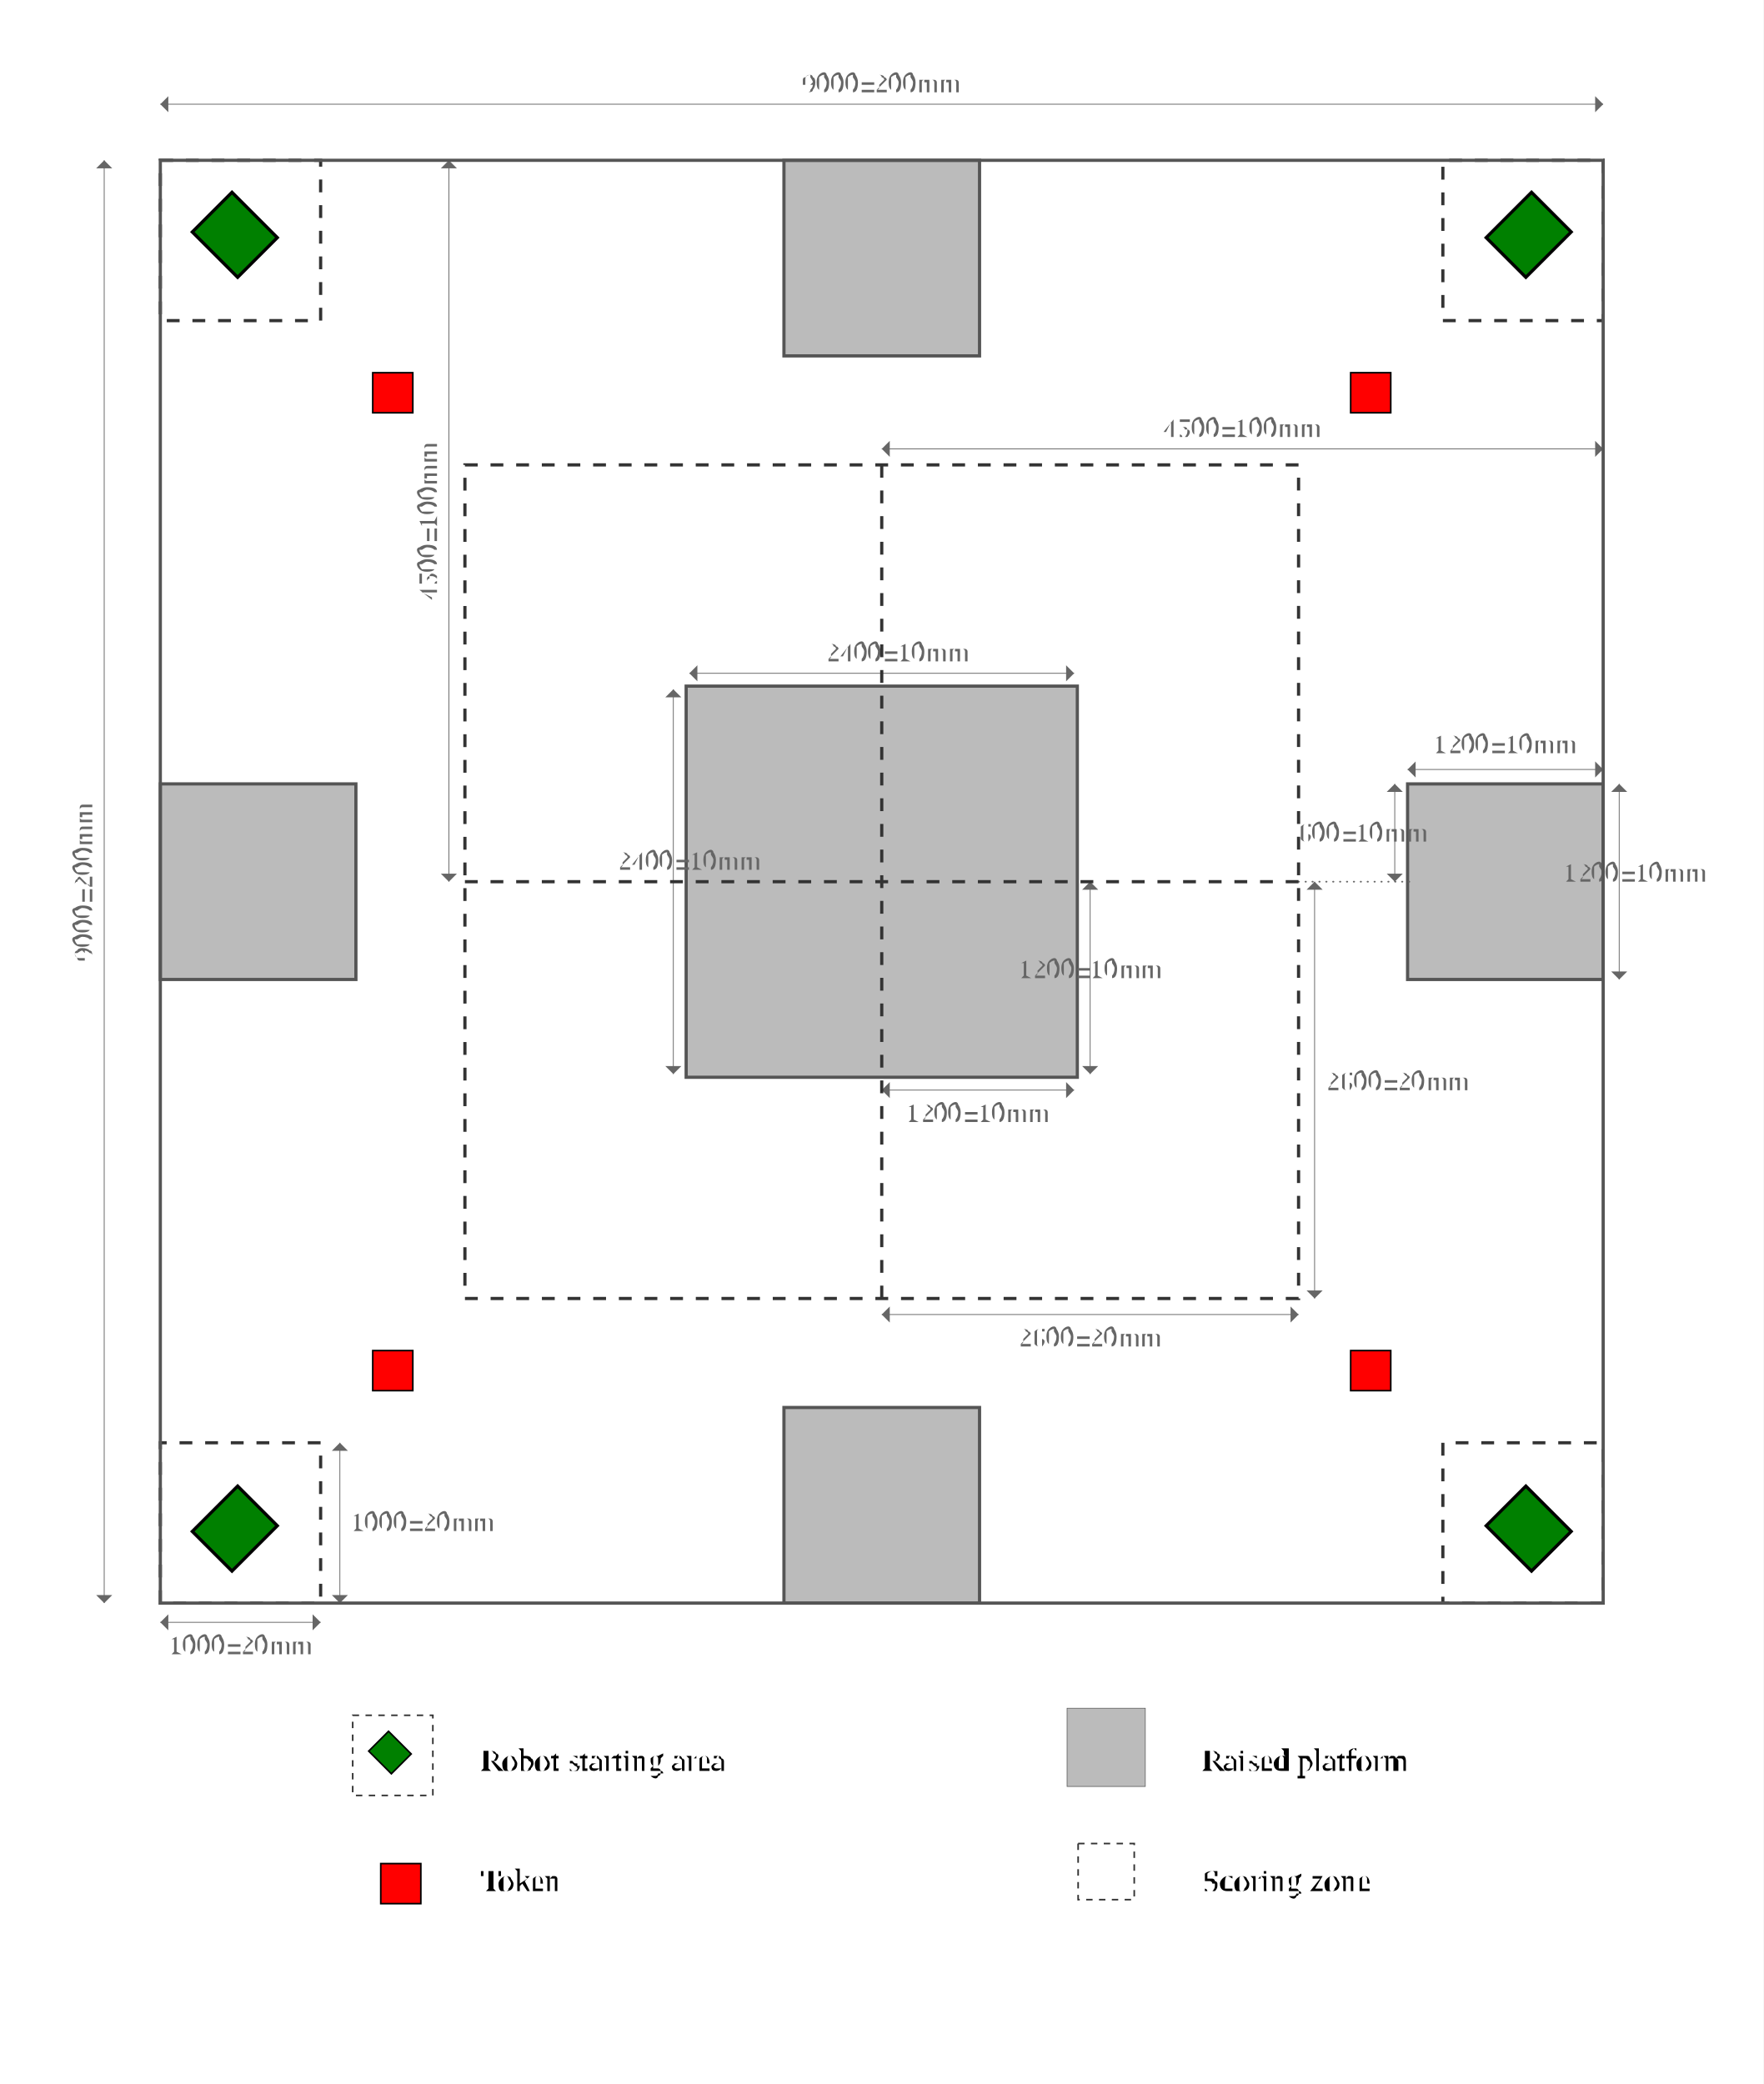
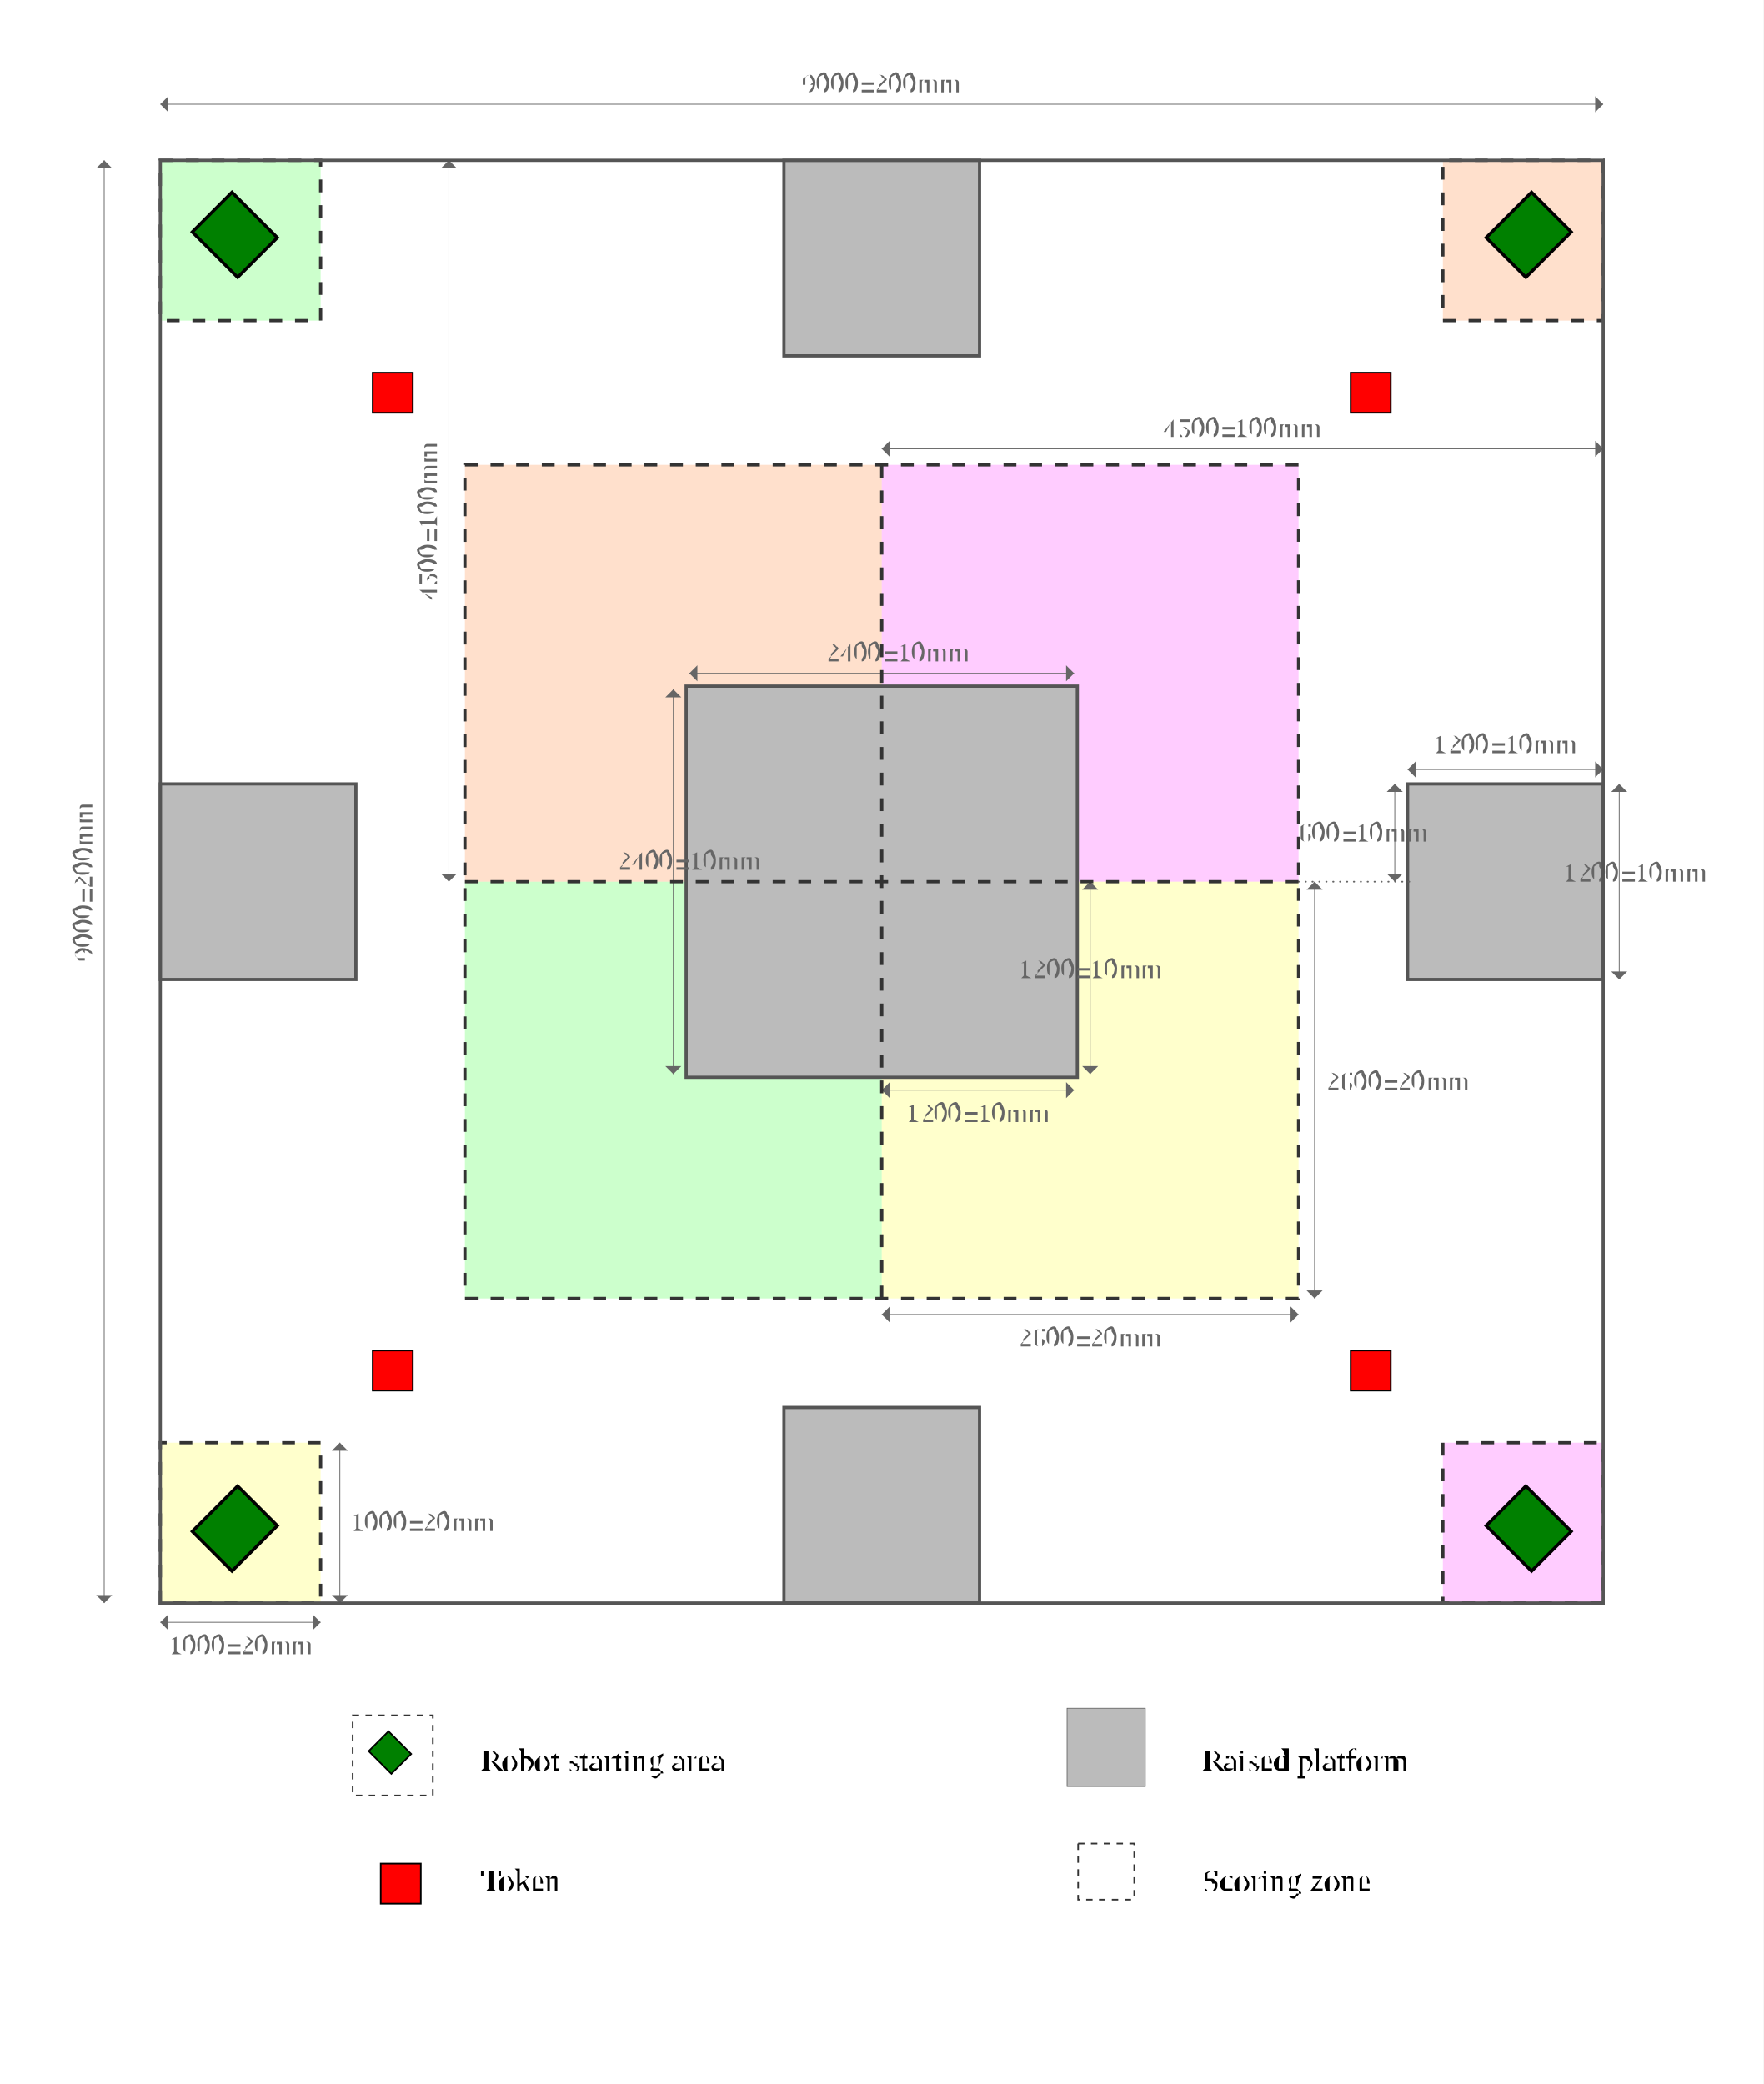
<svg xmlns="http://www.w3.org/2000/svg" xmlns:xlink="http://www.w3.org/1999/xlink" version="1.1" baseProfile="full" width="1100" height="1300">
  <style type="text/css">
    

      .arena-wall {
          fill: none;
          stroke: #555;
          stroke-width: .02;
      }

      .platform {
          fill: #bbb;
          stroke: #555;
          stroke-width: .02;
      }

      #robot {
          fill: green;
+           fill-opacity: 1;
          stroke: black;
          stroke-width: 0.02;
+       }
+ 
+       .corner {
+           fill-opacity: 0.2;
+       }
+       .corner-0 {
+           fill: #00ff00;
+       }
+       .corner-1 {
+           fill: #ff6600;
+       }
+       .corner-2 {
+           fill: #ff00ff;
+       }
+       .corner-3 {
+           fill: #ffff00;
      }

      #token {
          fill: red;
          stroke: black;
          stroke-width: 0.01;
      }

      .starting-area {
          stroke: #333;
          stroke-width: 0.02;
          /*stroke-dasharray: 0.141, 0.141;*/
          stroke-dasharray: 0.08 0.08;
          stroke-dashoffset: -50%;
-           fill: none;
      }

      .scoring-zone {
          stroke: #333;
          stroke-width: 0.02;
          stroke-dasharray: 0.08 0.08;
          stroke-dashoffset: -50%;
          fill: none;
      }

      .dimension line {
        stroke: #666;
        stroke-width: 0.005;
        marker-start: url(#dimension-arrow-head-start);
        marker-end: url(#dimension-arrow-head-end);
      }

      .dimension text {
        fill: #666;
        font-size: 0.175px;
      }
      .dimension text.above {
        text-anchor: middle;
      }
      .dimension text.left-rotated {
        text-anchor: middle;
        transform: rotate(-90deg);
      }
      .dimension text.left {
        text-anchor: end;
        dominant-baseline: middle;
      }
      .dimension text.right {
        text-anchor: start;
        dominant-baseline: middle;
      }

      .dimension-arrow-head {
        fill: #666;
      }

      .dimension-guide {
        stroke: #666;
        stroke-width: 0.01;
        stroke-dasharray: 0.003 0.04;
        stroke-linecap: round;
        fill: none;
      }

      .legend-label {
        font-size: 0.2px;
        text-anchor: start;
        dominant-baseline: middle;
      }

    
  </style>
  <defs>
    <rect width="0.35" height="0.4" x="-0.175" y="-0.25" id="robot" />
    <g id="starting-area">
+       <rect width="1" height="1" x="0" y="0" class="starting-area" />
      <g transform="translate(0.5 0.5) rotate(-45)">
        <use xlink:href="#robot" />
      </g>
-       <rect width="1" height="1" x="0" y="0" class="starting-area" />
    </g>
    <rect width="0.25" height="0.25" x="-0.125" y="-0.125" id="token" />
    <rect width="1.22" height="1.22" y="-0.61" id="side-platform" class="platform" />
+     <rect width="2.6" height="2.6" x="-2.6" y="0" id="scoring-zone-background" />
    <g id="scoring-zones">
+       <use class="corner corner-0" xlink:href="#scoring-zone-background" />
+       <use class="corner corner-1" xlink:href="#scoring-zone-background" transform="rotate(90)" />
+       <use class="corner corner-2" xlink:href="#scoring-zone-background" transform="rotate(180)" />
+       <use class="corner corner-3" xlink:href="#scoring-zone-background" transform="rotate(270)" />
      <rect width="2.44" height="2.44" x="-1.22" y="-1.22" id="platform" class="platform" />
      <g class="dimension" transform="translate(0 -1.3)">
        <line x1="-1.2" y1="0" x2="1.2" y2="0" />
        <text x="0.1" y="-0.075" class="above">2400±10mm</text>
      </g>
      <g class="dimension" transform="translate(-1.3 0)">
        <line x1="0" y1="-1.2" x2="0" y2="1.2" />
        <text x="0.1" y="-0.075" class="above">2400±10mm</text>
      </g>
      <g class="dimension" transform="translate(0 1.3)">
        <line x1="1.2" y1="0" x2="0" y2="0" />
        <text x="0.6" y="0.2" class="above">1200±10mm</text>
      </g>
      <g class="dimension" transform="translate(1.3 0)">
        <line x1="0" y1="1.2" x2="0" y2="0" />
        <text x="0" y="0.6" class="above">1200±10mm</text>
      </g>
      <rect width="5.2" height="5.2" x="-2.6" y="-2.6" class="scoring-zone" />
      <line y1="-2.6" y2="2.6" class="scoring-zone" />
      <line x1="-2.6" x2="2.6" class="scoring-zone" />
      <g class="dimension" transform="translate(0 2.7)">
        <line x1="2.6" y1="0" x2="0" y2="0" />
        <text x="1.3" y="0.2" class="above">2600±20mm</text>
      </g>
      <g class="dimension" transform="translate(2.7 0)">
        <line x1="0" y1="2.6" x2="0" y2="0" />
        <text x="0.07" y="1.3" lass="above">2600±20mm</text>
      </g>
    </g>
    <g id="dimension-arrow-head" transform="scale(0.05)">
      <path d="M0,0 L1,1 L1,-1 L0,0" class="dimension-arrow-head" />
    </g>
    <marker id="dimension-arrow-head-start" orient="auto" markerWidth="1" markerHeight="2" refX="0" refY="1" markerUnits="userSpaceOnUse">
      <use xlink:href="#dimension-arrow-head" transform="translate(0 1)" />
    </marker>
    <marker id="dimension-arrow-head-end" orient="auto" markerWidth="1" markerHeight="2" refX="1" refY="1" markerUnits="userSpaceOnUse">
      <use xlink:href="#dimension-arrow-head" transform="translate(1 1) scale(-1 1)" />
    </marker>
  </defs>
  <rect width="100%" height="100%" fill="white" />
  <g id="arena-space" transform="scale(100)">
    <g id="arena" transform="translate(1 1)">
-       <use xlink:href="#starting-area" />
-       <use xlink:href="#starting-area" transform="rotate(90 4.5 4.5)" />
-       <use xlink:href="#starting-area" transform="rotate(180 4.5 4.5)" />
-       <use xlink:href="#starting-area" transform="rotate(270 4.5 4.5)" />
+       <use class="corner corner-0" xlink:href="#starting-area" />
+       <use class="corner corner-1" xlink:href="#starting-area" transform="rotate(90 4.5 4.5)" />
+       <use class="corner corner-2" xlink:href="#starting-area" transform="rotate(180 4.5 4.5)" />
+       <use class="corner corner-3" xlink:href="#starting-area" transform="rotate(270 4.5 4.5)" />
      <g class="dimension" transform="translate(0 9.12)">
        <line x1="0" y1="0" x2="1" y2="0" />
        <text x="0.5" y="0.2" class="above">1000±20mm</text>
      </g>
      <g class="dimension" transform="translate(1.12 8)">
        <line x1="0" y1="1" x2="0" y2="0" />
        <text x="0.07" y="0.55" lass="above">1000±20mm</text>
      </g>
      <use xlink:href="#side-platform" transform="translate(0 4.5)" />
      <use xlink:href="#side-platform" transform="rotate(90 4.5 4.5) translate(0 4.5)" />
      <use xlink:href="#side-platform" transform="rotate(180 4.5 4.5) translate(0 4.5)" />
      <use xlink:href="#side-platform" transform="rotate(270 4.5 4.5) translate(0 4.5)" />
      <g class="dimension" transform="translate(9 3.8)">
        <line x1="-1.22" y1="0" x2="0" y2="0" />
        <text x="-0.61" y="-0.1" class="above">1200±10mm</text>
      </g>
      <line x1="7.1" y1="4.5" x2="7.8" y2="4.5" class="dimension-guide" />
      <g class="dimension" transform="translate(7.7 4.5)">
        <line x1="0" y1="0" x2="0" y2="-0.61" />
        <text x="-0.2" y="-0.25" class="above">600±10mm</text>
      </g>
      <g class="dimension" transform="translate(9.1 4.5)">
        <line x1="0" y1="0.61" x2="0" y2="-0.61" />
        <text x="0.1" y="0" class="above">1200±10mm</text>
      </g>
      <use xlink:href="#scoring-zones" transform="translate(4.5 4.5)" />
      <g class="dimension" transform="translate(6.75 1.8)">
        <line x1="-2.25" y1="0" x2="2.25" y2="0" />
        <text x="0" y="-0.075" class="above">4500±100mm</text>
      </g>
      <g class="dimension" transform="translate(1.8 2.25)">
        <line x1="0" y1="-2.25" x2="0" y2="2.25" />
        <text x="0" y="-0.075" class="left-rotated">4500±100mm</text>
      </g>
      <use xlink:href="#token" transform="translate(1.45 1.45)" />
      <use xlink:href="#token" transform="rotate(90 4.5 4.5) translate(1.45 1.45)" />
      <use xlink:href="#token" transform="rotate(180 4.5 4.5) translate(1.45 1.45)" />
      <use xlink:href="#token" transform="rotate(270 4.5 4.5) translate(1.45 1.45)" />
      <rect width="9" height="9" x="0" y="0" class="arena-wall" />
      <g class="dimension" transform="translate(4.5 -0.35)">
        <line x1="-4.5" y1="0" x2="4.5" y2="0" />
        <text x="0" y="-0.075" class="above">9000±200mm</text>
      </g>
      <g class="dimension" transform="translate(-0.35 4.5)">
        <line x1="0" y1="-4.5" x2="0" y2="4.5" />
        <text x="0" y="-0.075" class="left-rotated">9000±200mm</text>
      </g>
    </g>
    <g id="legend" transform="translate(2.5 11)">
      <g transform="translate(0 0)">
-         <use xlink:href="#starting-area" transform="scale(0.5) translate(-0.6 -0.6)" />
+         <use fill="none" xlink:href="#starting-area" transform="scale(0.5) translate(-0.6 -0.6)" />
        <text x="0.5" y="0" class="legend-label">Robot starting area</text>
      </g>
      <g transform="translate(0 0.75)">
        <use xlink:href="#token" />
        <text x="0.5" y="0" class="legend-label">Token</text>
      </g>
      <g transform="translate(4.5 0)">
        <use xlink:href="#platform" transform="scale(0.2) translate(-0.5 -0.5)" />
        <text x="0.5" y="0" class="legend-label">Raised platform</text>
      </g>
      <g transform="translate(4.5 0.75)">
        <rect width="0.7" height="0.7" x="-0.55" y="-0.5" class="scoring-zone" transform="scale(0.5)" />
        <text x="0.5" y="0" class="legend-label">Scoring zone</text>
      </g>
    </g>
  </g>
</svg>
